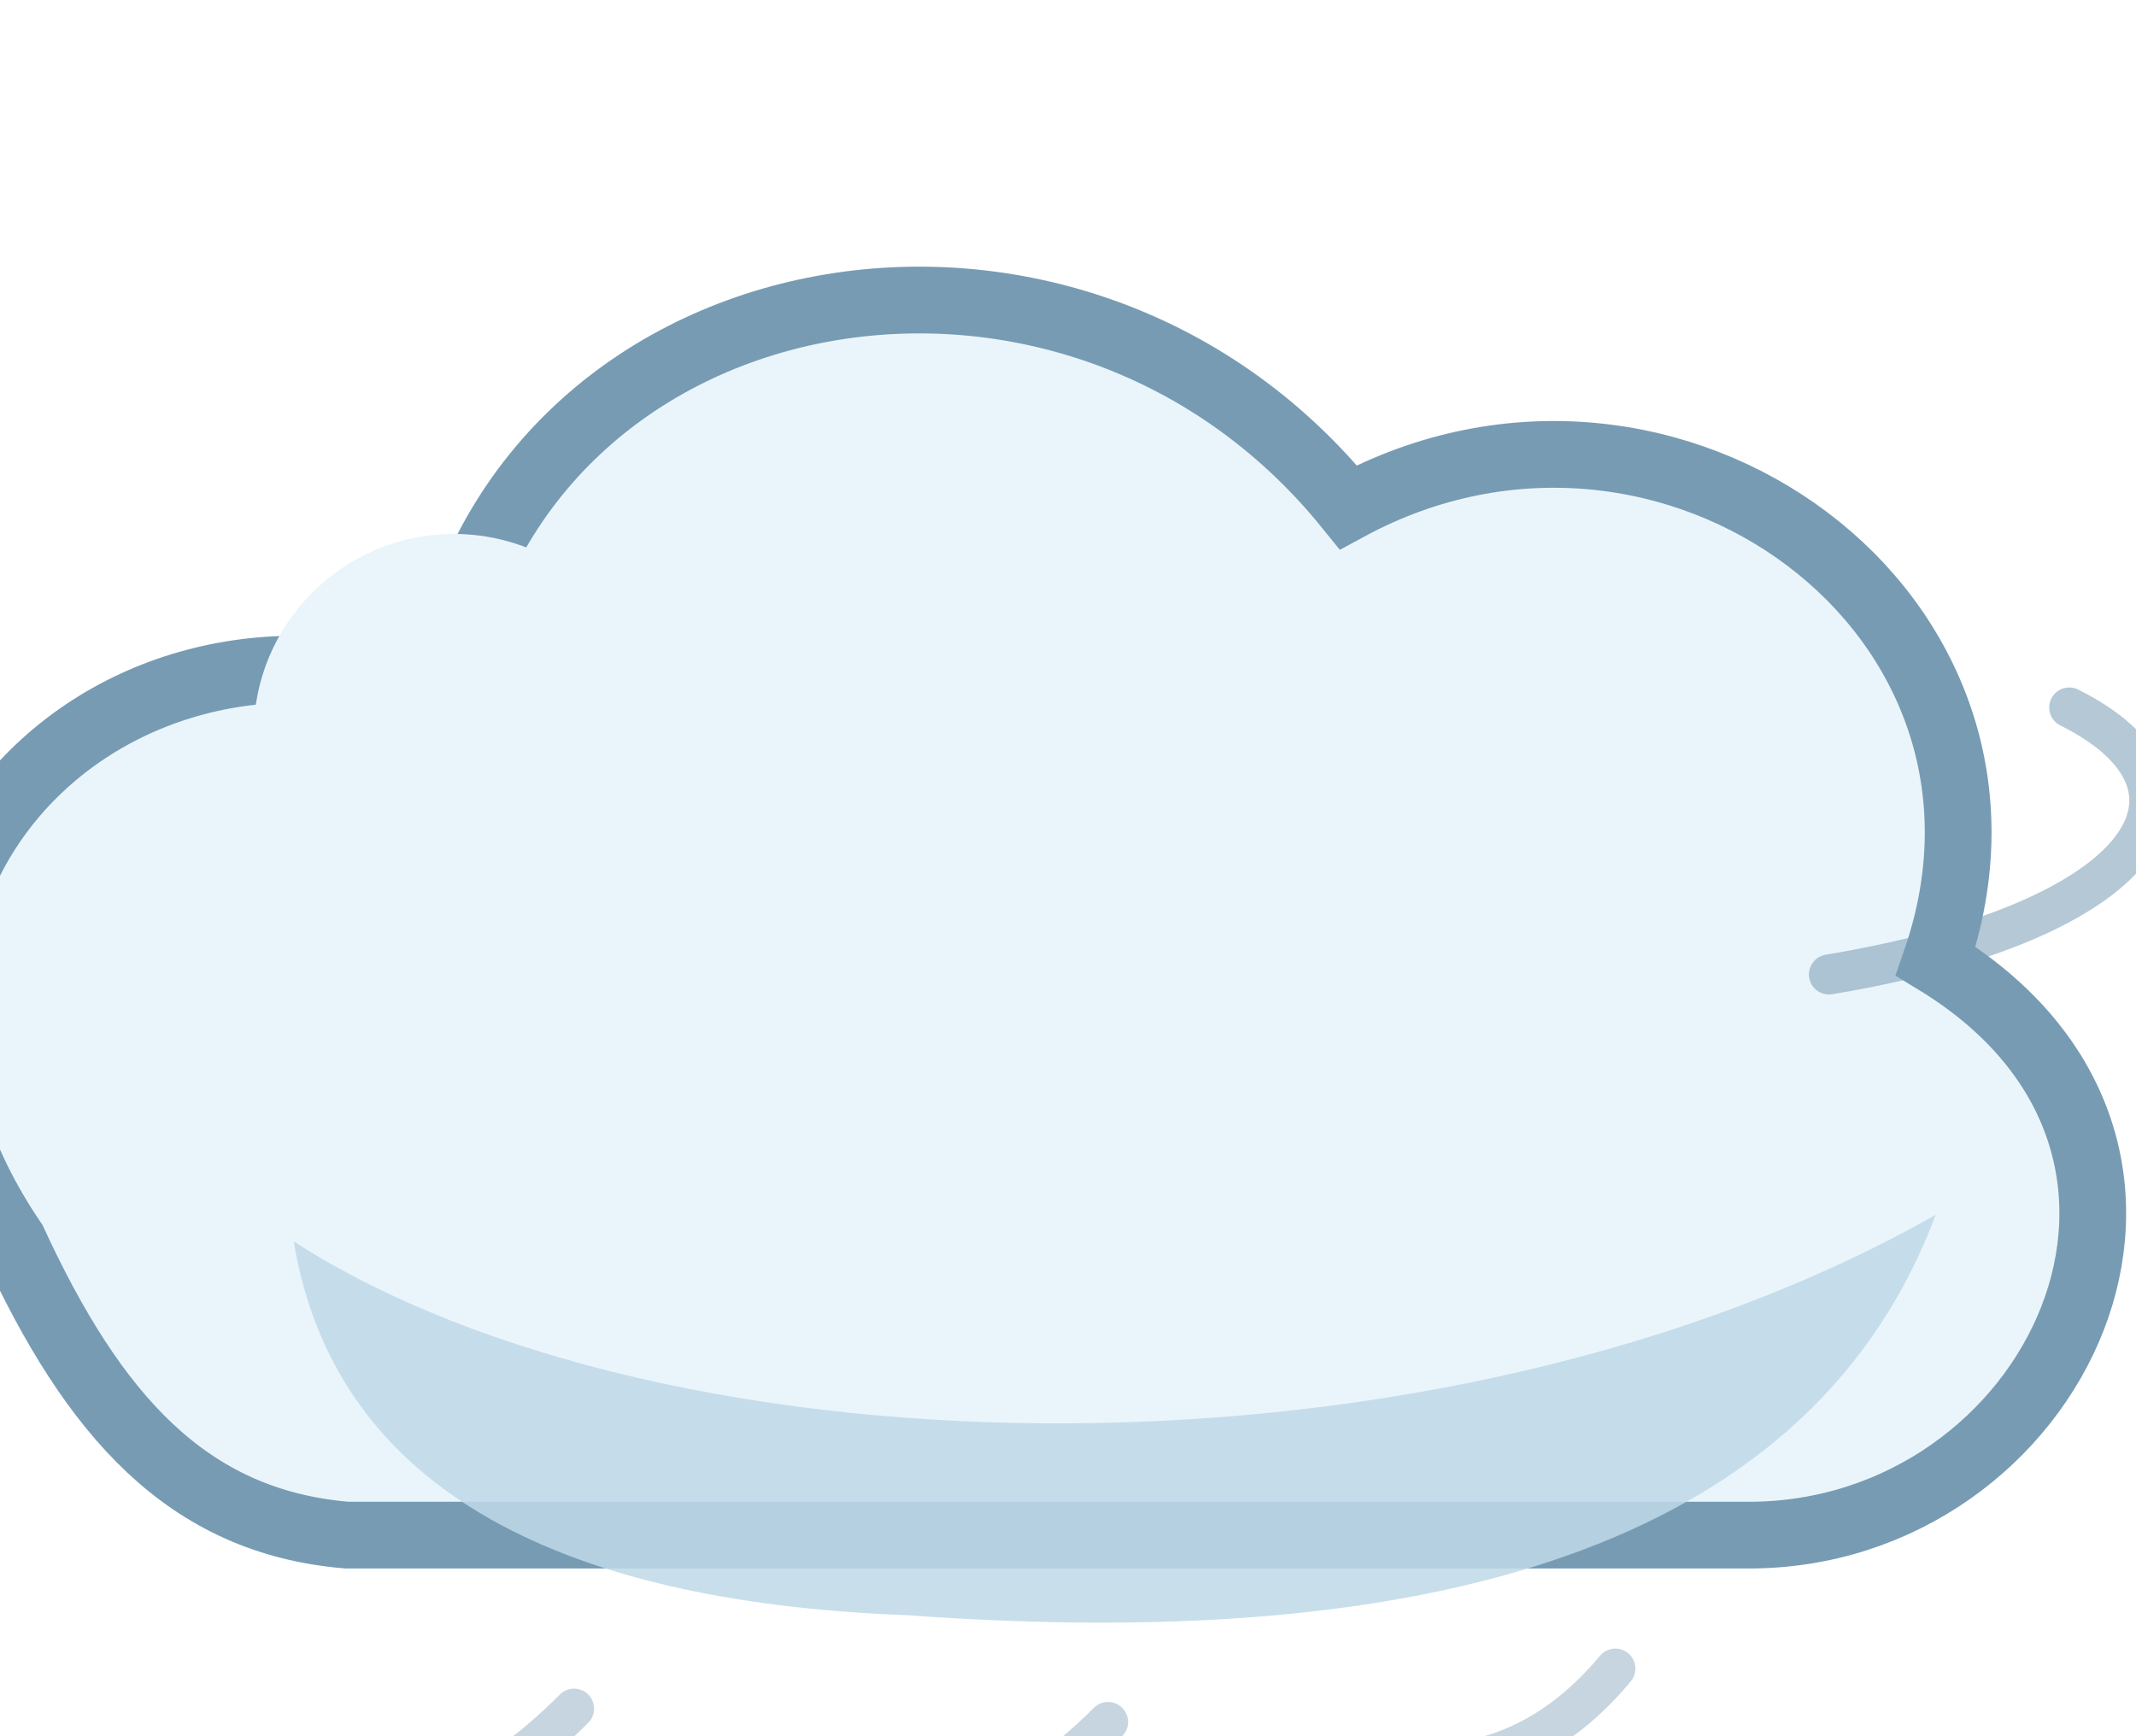
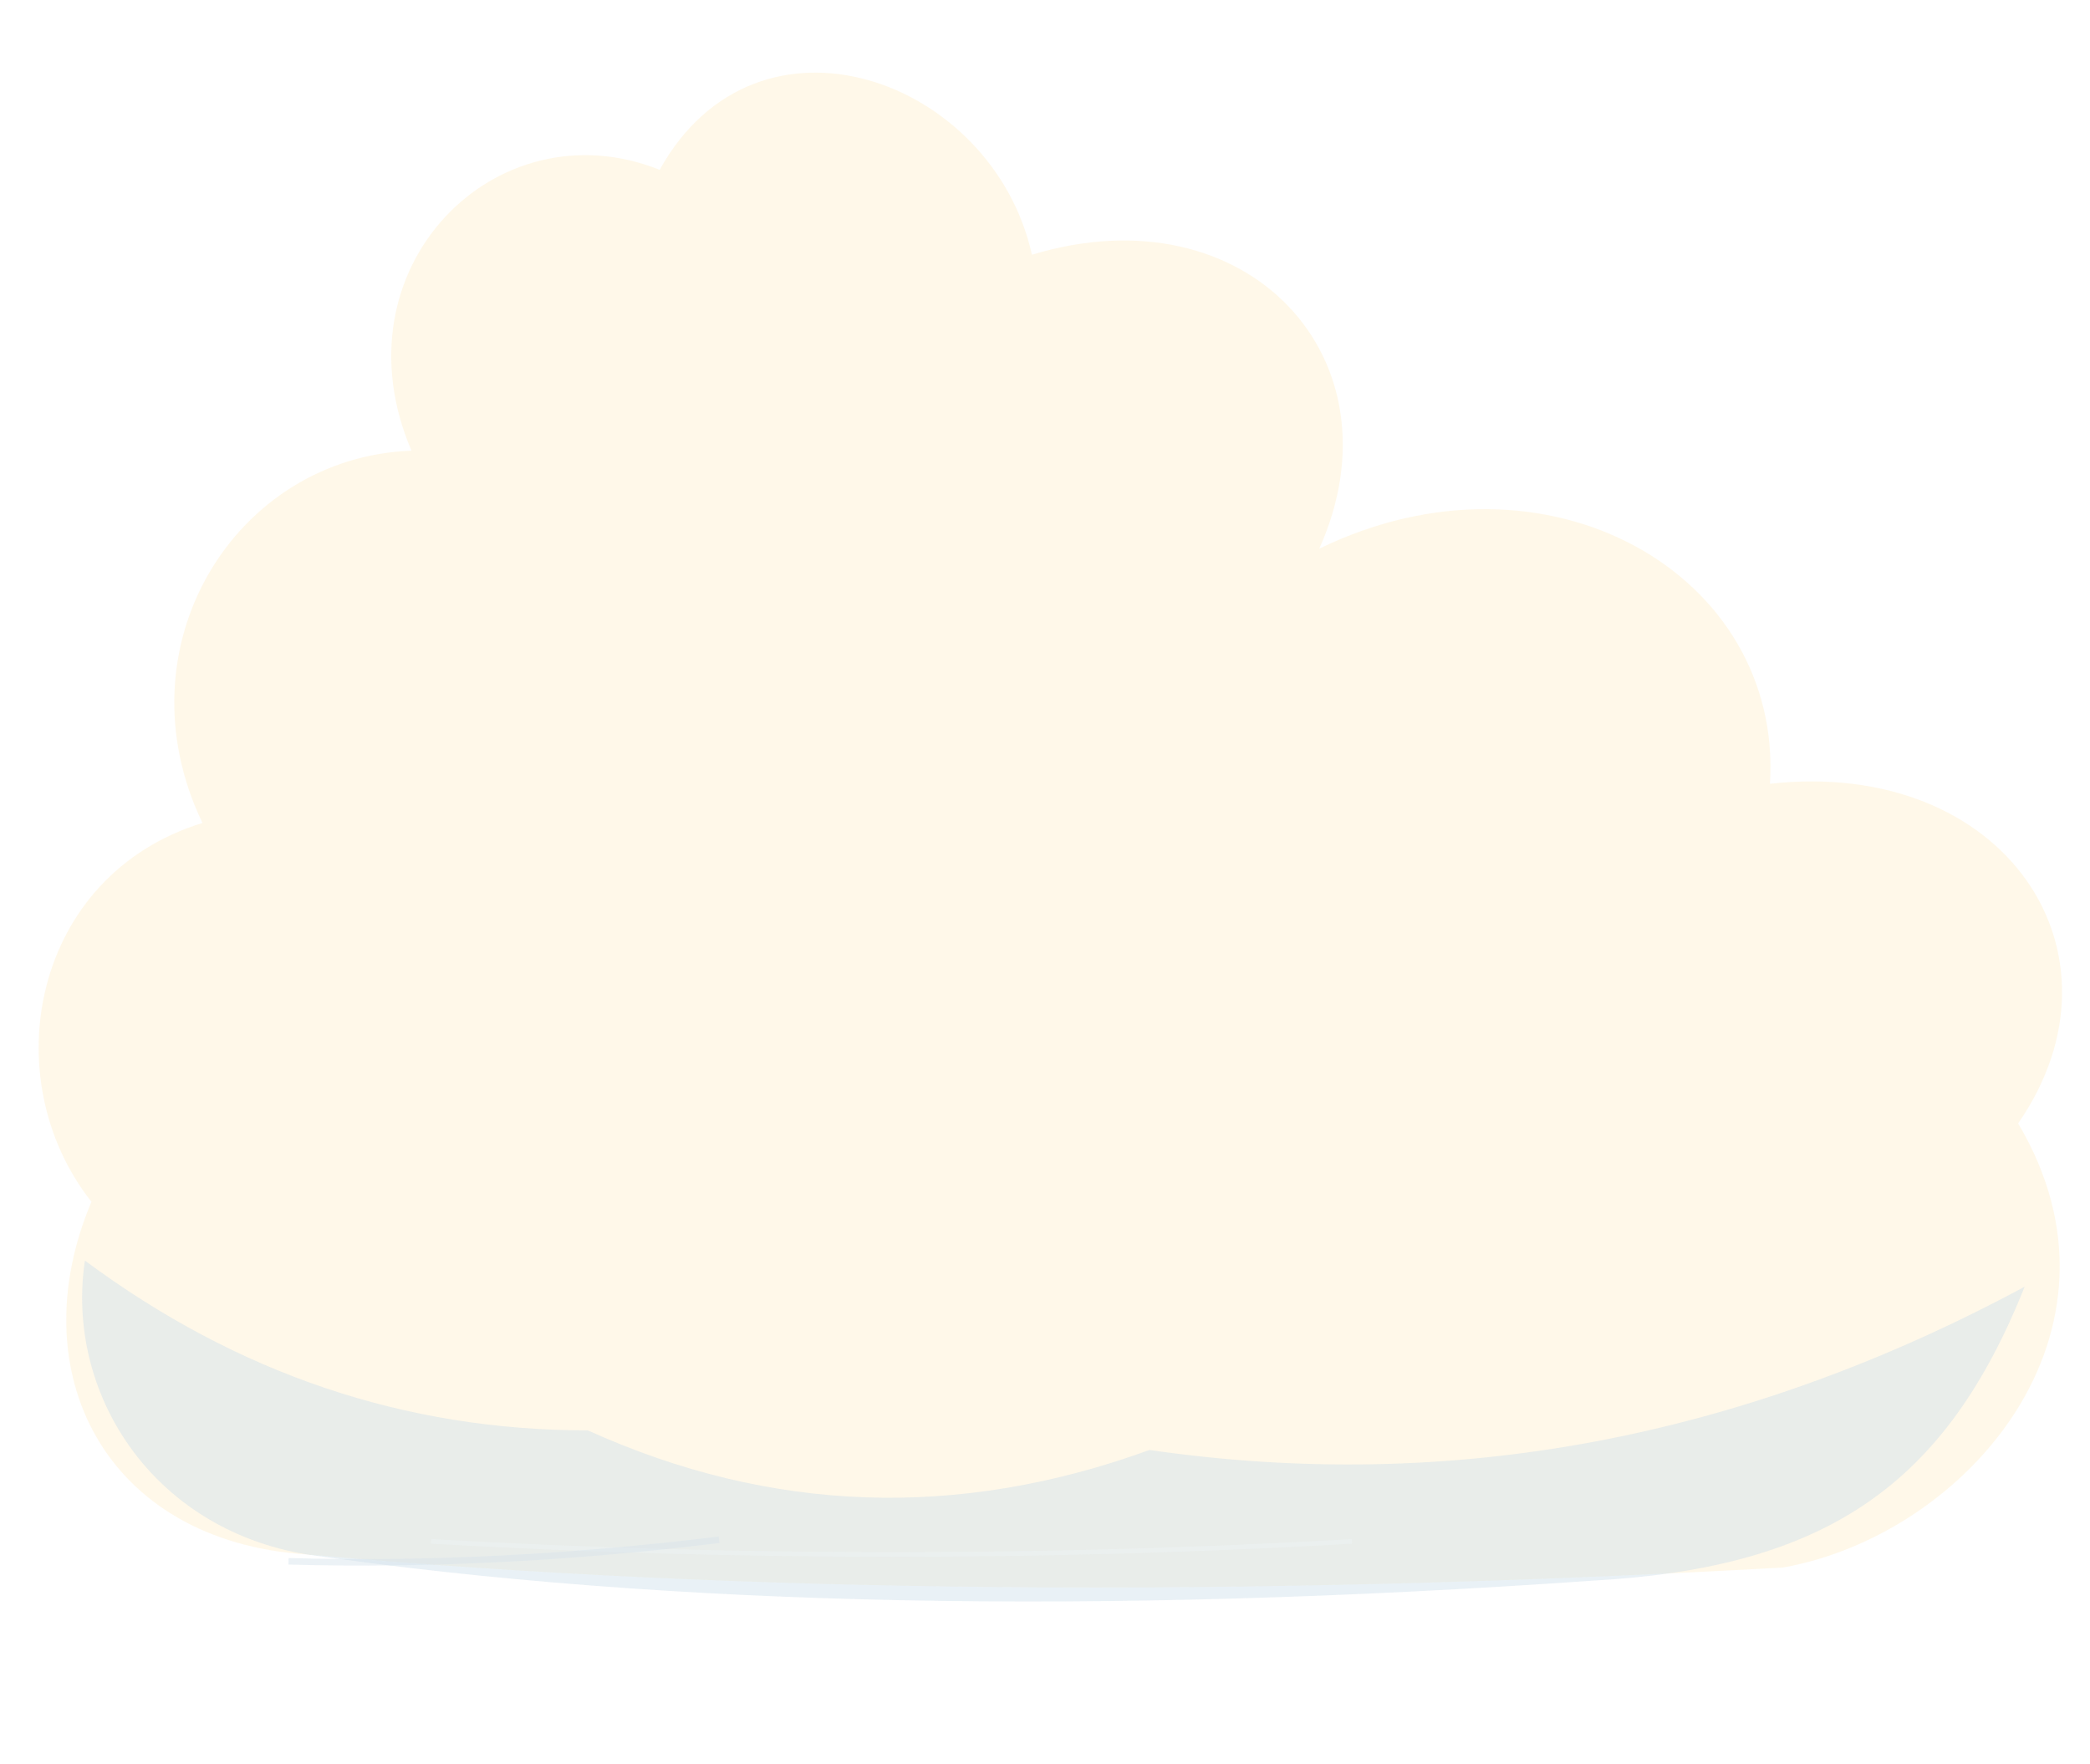
- <svg xmlns="http://www.w3.org/2000/svg" viewBox="20 15 160 130" preserveAspectRatio="xMidYMid meet" aria-hidden="true" focusable="false" class="theme-object" data-variant-silhouette="3" data-variant-palette="0" data-variant-orientation="0" data-variant-density="1" data-variant-underside="2" data-variant-wisp="0" data-visual-axis="orientation" data-visual-value="0" data-visual-scope="self">
+ <svg xmlns="http://www.w3.org/2000/svg" viewBox="0 0 320 270" preserveAspectRatio="xMidYMid meet" opacity=".98">
  <g data-visual-axis="palette" data-visual-value="0">
-     <path data-visual-axis="silhouette" data-visual-value="3" data-visual-scope="self" d="M21 108C4 83 27 58 53 67C58 35 100 27 121 53C145 40 174 61 165 87C188 101 174 130 151 130H46C34 129 27 121 21 108Z" fill="rgb(234, 245, 251)" stroke="rgb(119, 155, 179)" stroke-width="5" />
-     <g data-visual-axis="density" data-visual-value="1">
-       <circle class="theme-detail" cx="54" cy="70" r="15" fill="#eaf5fb" />
+     <g data-visual-axis="silhouette" data-visual-value="2">
+       <path d="M47 238C16 236 3 210 14 184C-1 165 5 134 31 126C18 99 36 70 63 69C51 41 76 16 101 26C116 -1 152 12 158 39C191 29 215 55 202 84C237 67 273 88 271 120C307 116 327 146 309 172C328 204 301 235 273 240Q147 247 47 238Z" fill="#fff8e9" />
    </g>
    <g data-visual-axis="underside" data-visual-value="2">
-       <path class="theme-detail" d="M42 108C70 126 128 127 165 106C156 130 129 139 88 136C61 135 45 126 42 108Z" fill="#bfd9e8" opacity="0.86" />
+       <path d="M13 193Q48 219 90 219Q132 238 176 222Q245 232 310 197C298 227 280 240 244 242Q130 250 47 238C23 234 10 213 13 193Z" fill="#cfdfea" opacity=".45" />
+     </g>
+     <g data-visual-axis="density" data-visual-value="1">
+       <path d="M66 236Q137 240 207 236" fill="none" stroke="#eef5f8" stroke-width=".7" opacity=".4" />
    </g>
    <g data-visual-axis="wisp" data-visual-value="0">
-       <path class="theme-detail" d="M157 88C181 84 187 74 175 68" fill="none" stroke="#779bb3" stroke-width="3" stroke-linecap="round" opacity=".55" />
-       <path class="theme-detail" d="M63 143C57 149 52 151 45 151M103 144C96 151 89 153 82 152M141 140C136 146 130 148 123 147" fill="none" stroke="#779bb3" stroke-width="3" stroke-linecap="round" opacity=".42" />
+       <g data-visual-axis="orientation" data-visual-value="0" transform="rotate(-2 160 232)">
+         <path d="M44 235Q76 237 110 234" fill="none" stroke="#d4e3ec" stroke-width="1" opacity=".45" />
+       </g>
    </g>
  </g>
-   <rect data-theme-content-area="content" x="60" y="56" width="96" height="72" fill="none" stroke="none" />
+   <rect x="39" y="78" width="241" height="150" fill="none" data-theme-content-area="content" />
</svg>
